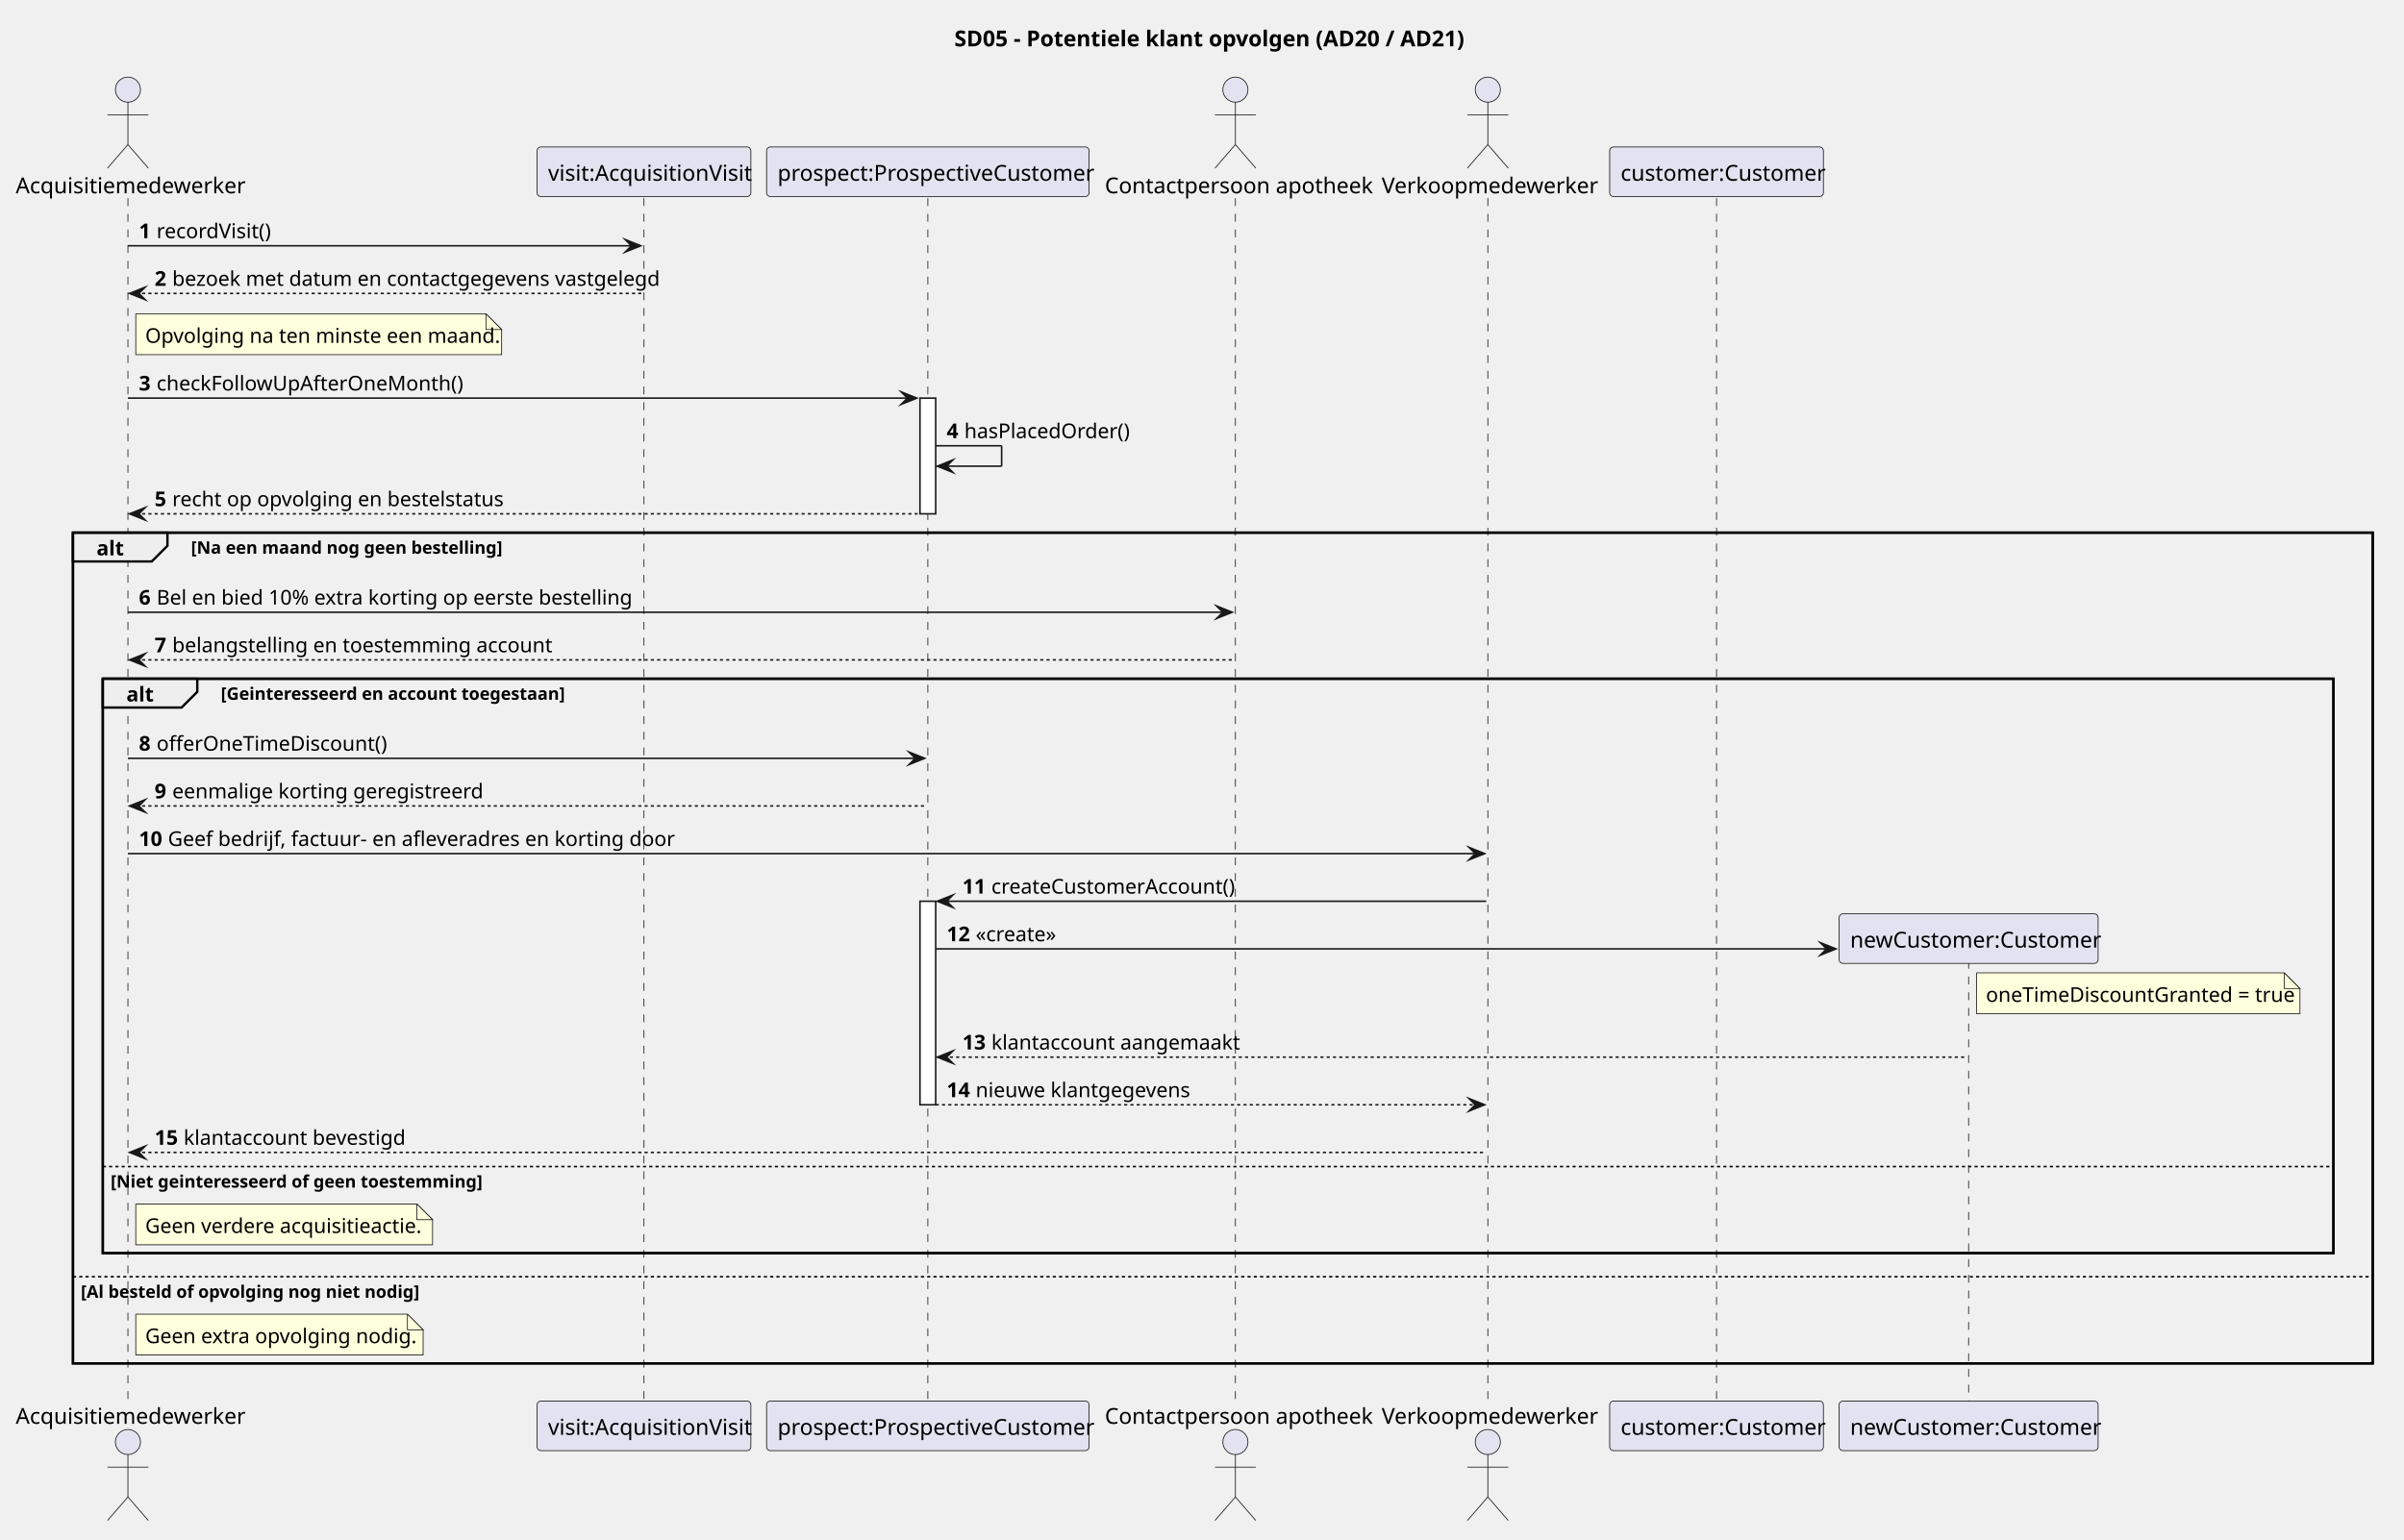
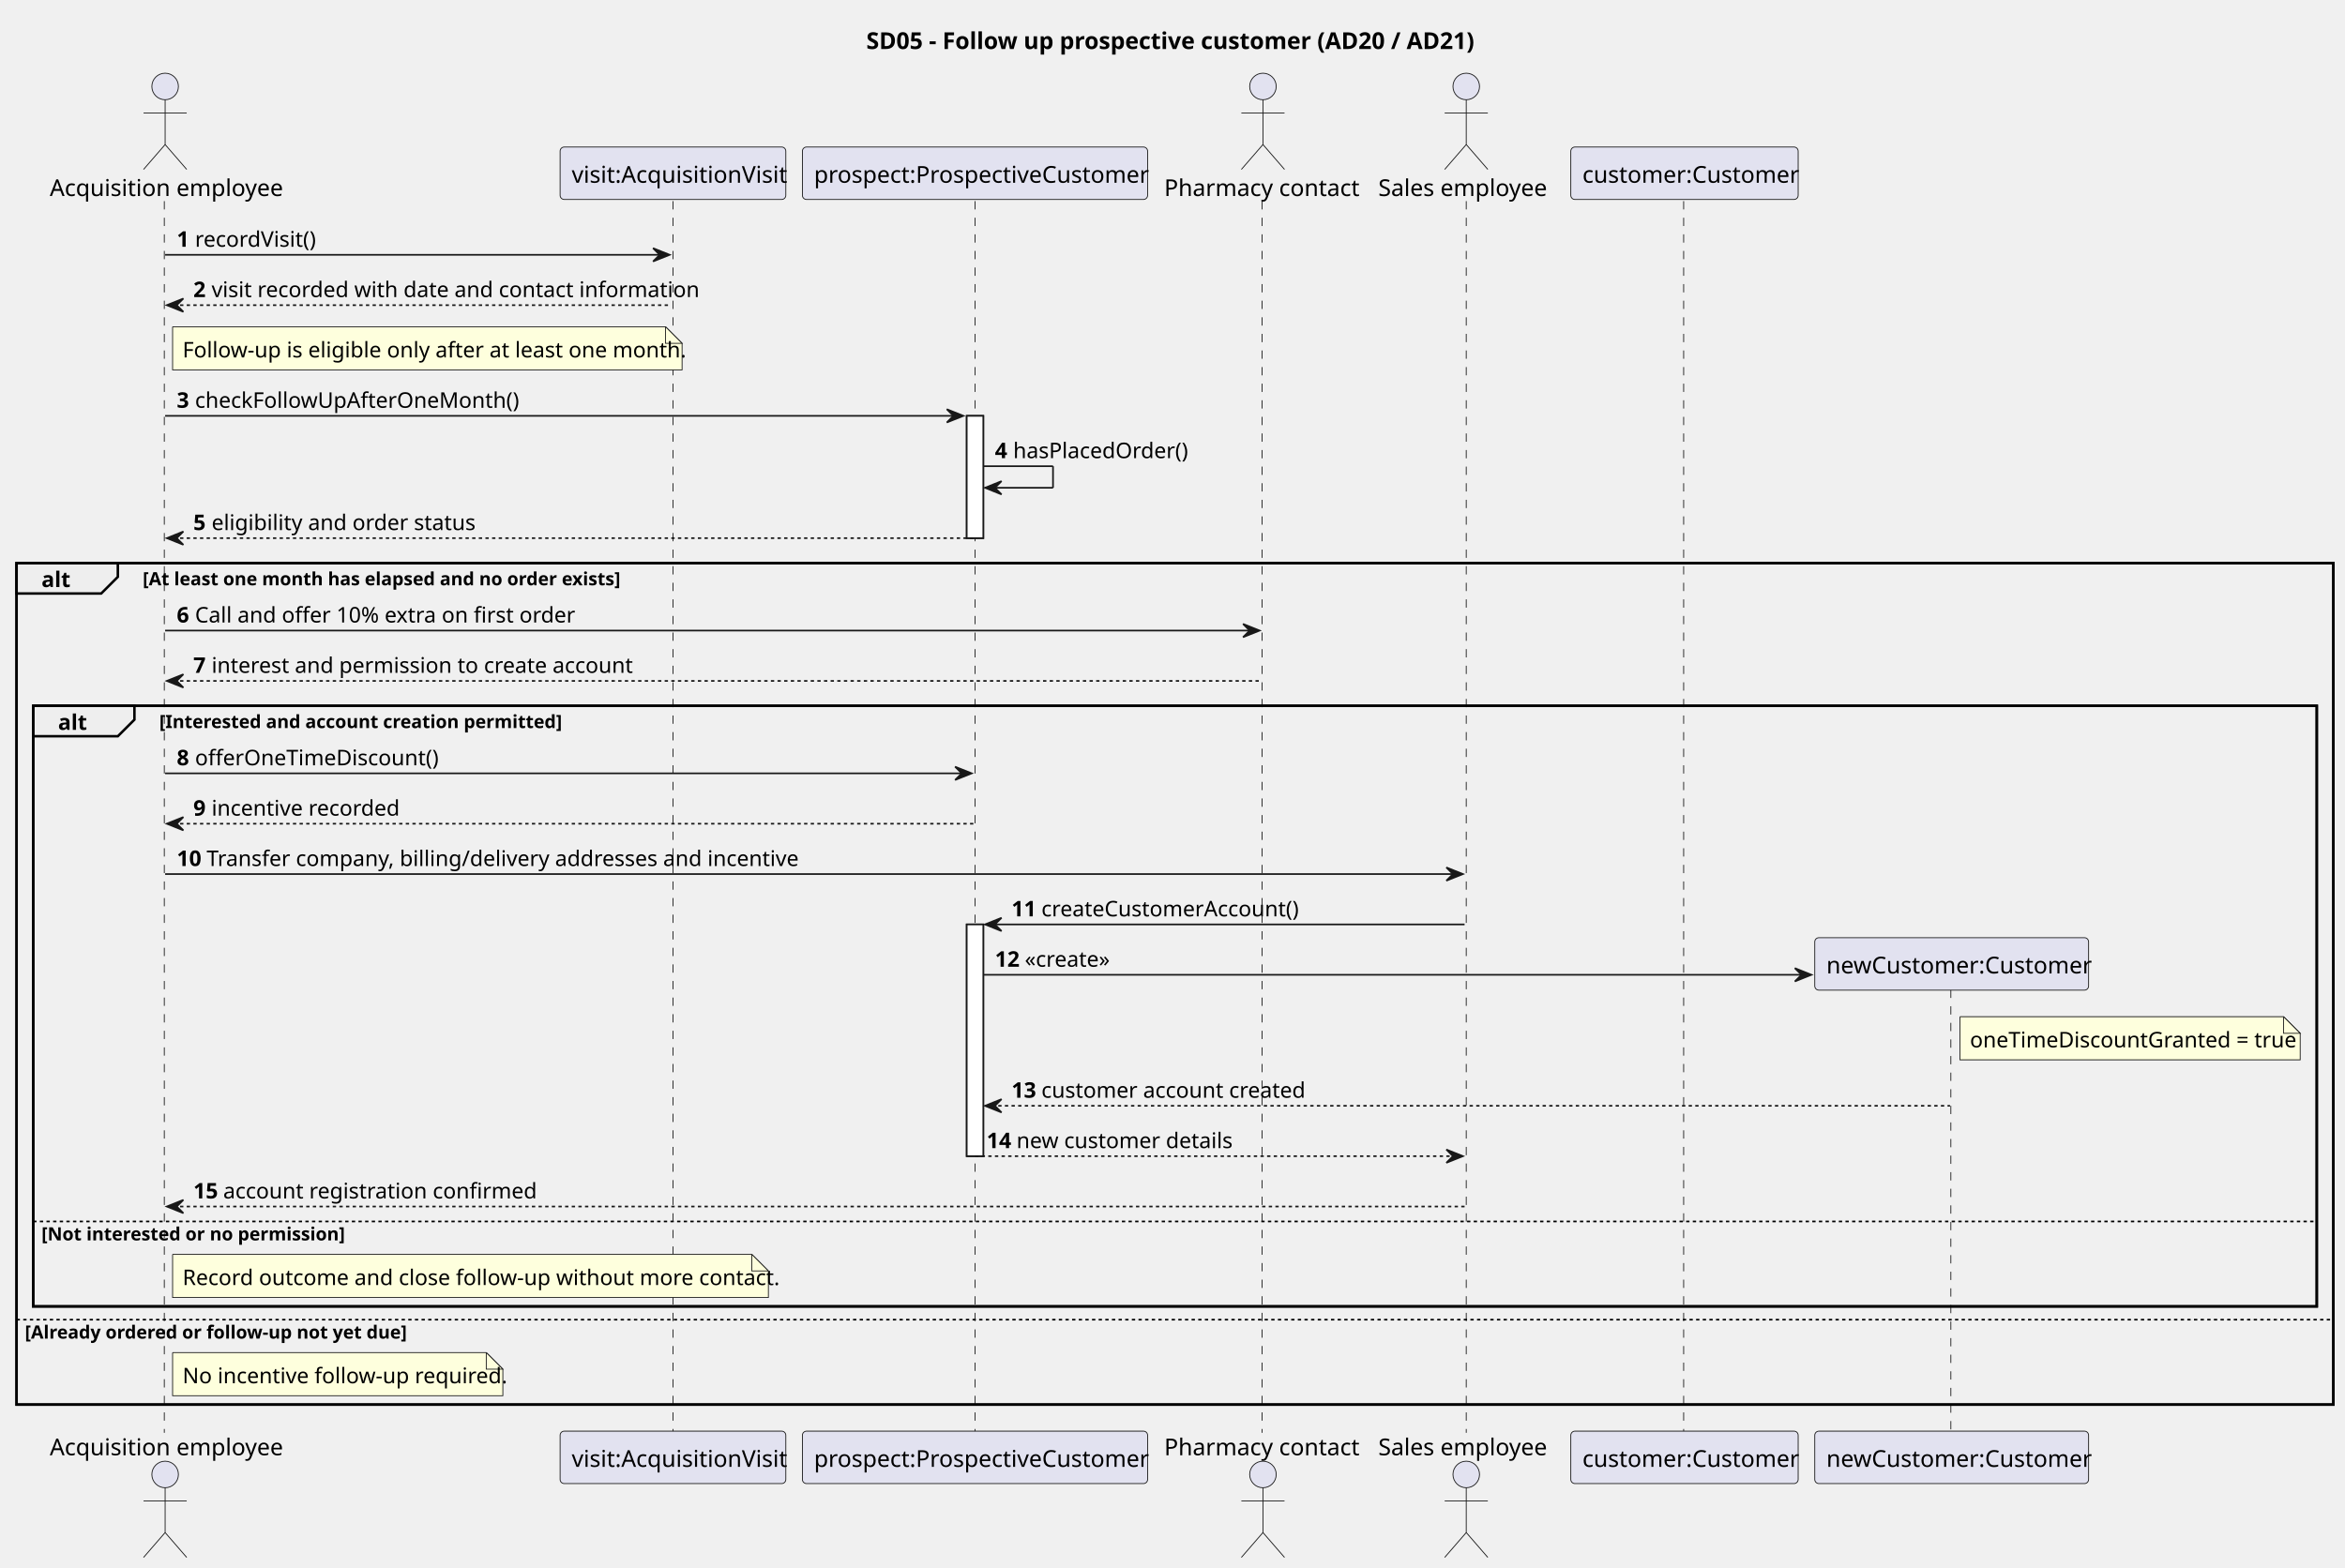
- <svg xmlns="http://www.w3.org/2000/svg" version="1.1" data-diagram-type="SEQUENCE" style="width:1531px;height:981px;background:#FFFFFF;" width="1531px" height="981px" viewBox="0 0 1531 981" zoomAndPan="magnify" preserveAspectRatio="none" contentStyleType="text/css">
+ <svg xmlns="http://www.w3.org/2000/svg" contentStyleType="text/css" height="945px" preserveAspectRatio="none" style="width:1413px;height:945px;background:#FFFFFF;" version="1.1" viewBox="0 0 1413 945" width="1413px" zoomAndPan="magnify">
  <defs />
-   <g font-family="sans-serif" lengthAdjust="spacing">
-     <g class="title" data-source-line="1">
-       <text x="607.781" y="29.533" fill="#000" font-size="14" textLength="313.51" font-weight="700">SD05 - Potentiele klant opvolgen (AD20 / AD21)</text>
-     </g>
-     <rect x="46.472" y="339.328" width="1464.6" height="529.203" fill="none" style="stroke:#000;stroke-width:1.5;" />
-     <rect x="65.472" y="432.383" width="1420.6" height="365.961" fill="none" style="stroke:#000;stroke-width:1.5;" />
-     <g class="participant-lifeline" data-qualified-name="Acquisition" data-entity-uid="part1" id="part1-lifeline" data-source-line="3">
-       <g>
-         <rect x="77.972" y="126.219" width="8" height="766.313" fill="#000" fill-opacity="0" />
-         <line x1="81.472" y1="126.219" x2="81.472" y2="892.531" style="stroke:#181818;stroke-width:0.5;stroke-dasharray:5,5;" />
-       </g>
-     </g>
-     <g class="participant-lifeline" data-qualified-name="Visit" data-entity-uid="part2" id="part2-lifeline" data-source-line="4">
-       <g>
-         <rect x="406.616" y="126.219" width="8" height="766.313" fill="#000" fill-opacity="0" />
-         <line x1="410.116" y1="126.219" x2="410.116" y2="892.531" style="stroke:#181818;stroke-width:0.5;stroke-dasharray:5,5;" />
-       </g>
-     </g>
-     <g class="participant-lifeline" data-qualified-name="Prospect" data-entity-uid="part3" id="part3-lifeline" data-source-line="5">
-       <g>
-         <rect x="587.398" y="126.219" width="8" height="766.313" fill="#000" fill-opacity="0" />
-         <line x1="590.898" y1="126.219" x2="590.898" y2="892.531" style="stroke:#181818;stroke-width:0.5;stroke-dasharray:5,5;" />
-       </g>
-     </g>
-     <g>
-       <rect x="585.898" y="253.625" width="10" height="73.703" fill="#FFF" style="stroke:#181818;stroke-width:1;" />
-     </g>
-     <g>
-       <rect x="585.898" y="574.141" width="10" height="129.664" fill="#FFF" style="stroke:#181818;stroke-width:1;" />
-     </g>
-     <g class="participant-lifeline" data-qualified-name="Pharmacy" data-entity-uid="part4" id="part4-lifeline" data-source-line="6">
-       <g>
-         <rect x="783.273" y="126.219" width="8" height="766.313" fill="#000" fill-opacity="0" />
-         <line x1="786.773" y1="126.219" x2="786.773" y2="892.531" style="stroke:#181818;stroke-width:0.5;stroke-dasharray:5,5;" />
-       </g>
-     </g>
-     <g class="participant-lifeline" data-qualified-name="Sales" data-entity-uid="part5" id="part5-lifeline" data-source-line="7">
-       <g>
-         <rect x="944.028" y="126.219" width="8" height="766.313" fill="#000" fill-opacity="0" />
-         <line x1="947.528" y1="126.219" x2="947.528" y2="892.531" style="stroke:#181818;stroke-width:0.5;stroke-dasharray:5,5;" />
-       </g>
-     </g>
-     <g class="participant-lifeline" data-qualified-name="Customer" data-entity-uid="part6" id="part6-lifeline" data-source-line="8">
-       <g>
-         <rect x="1089.686" y="126.219" width="8" height="766.313" fill="#000" fill-opacity="0" />
-         <line x1="1093.186" y1="126.219" x2="1093.186" y2="892.531" style="stroke:#181818;stroke-width:0.5;stroke-dasharray:5,5;" />
-       </g>
-     </g>
-     <g class="participant-lifeline" data-qualified-name="NewCustomer" data-entity-uid="part7" id="part7-lifeline" data-source-line="26">
-       <g>
-         <rect x="1250.227" y="582.141" width="8" height="310.391" fill="#000" fill-opacity="0" />
-         <line x1="1253.727" y1="582.141" x2="1253.727" y2="892.531" style="stroke:#181818;stroke-width:0.5;stroke-dasharray:5,5;" />
-       </g>
-     </g>
-     <g class="participant participant-head" data-qualified-name="Acquisition" data-entity-uid="part1" id="part1-head" data-source-line="3">
-       <text x="10" y="123.143" fill="#000" font-size="14" textLength="136.944">Acquisitiemedewerker</text>
-       <ellipse cx="81.472" cy="57.109" rx="8" ry="8" fill="#E2E2F0" style="stroke:#181818;stroke-width:0.5;" />
-       <path d="M81.472,65.109 L81.472,92.109 M68.472,73.109 L94.472,73.109 M81.472,92.109 L68.472,107.109 M81.472,92.109 L94.472,107.109" style="stroke:#181818;stroke-width:0.5;" fill="none" />
-     </g>
-     <g class="participant participant-head" data-qualified-name="Visit" data-entity-uid="part2" id="part2-head" data-source-line="4">
-       <rect x="342.041" y="93.609" width="136.151" height="31.609" fill="#E2E2F0" style="stroke:#181818;stroke-width:0.5;" rx="2.5" ry="2.5" />
-       <text x="349.041" y="115.143" fill="#000" font-size="14" textLength="122.151">visit:AcquisitionVisit</text>
-     </g>
-     <g class="participant participant-head" data-qualified-name="Prospect" data-entity-uid="part3" id="part3-head" data-source-line="5">
-       <rect x="488.192" y="93.609" width="205.413" height="31.609" fill="#E2E2F0" style="stroke:#181818;stroke-width:0.5;" rx="2.5" ry="2.5" />
-       <text x="495.192" y="115.143" fill="#000" font-size="14" textLength="191.413">prospect:ProspectiveCustomer</text>
-     </g>
-     <g class="participant participant-head" data-qualified-name="Pharmacy" data-entity-uid="part4" id="part4-head" data-source-line="6">
-       <text x="703.605" y="123.143" fill="#000" font-size="14" textLength="160.337">Contactpersoon apotheek</text>
-       <ellipse cx="786.773" cy="57.109" rx="8" ry="8" fill="#E2E2F0" style="stroke:#181818;stroke-width:0.5;" />
-       <path d="M786.773,65.109 L786.773,92.109 M773.773,73.109 L799.773,73.109 M786.773,92.109 L773.773,107.109 M786.773,92.109 L799.773,107.109" style="stroke:#181818;stroke-width:0.5;" fill="none" />
-     </g>
-     <g class="participant participant-head" data-qualified-name="Sales" data-entity-uid="part5" id="part5-head" data-source-line="7">
-       <text x="879.942" y="123.143" fill="#000" font-size="14" textLength="129.172">Verkoopmedewerker</text>
-       <ellipse cx="947.528" cy="57.109" rx="8" ry="8" fill="#E2E2F0" style="stroke:#181818;stroke-width:0.5;" />
-       <path d="M947.528,65.109 L947.528,92.109 M934.528,73.109 L960.528,73.109 M947.528,92.109 L934.528,107.109 M947.528,92.109 L960.528,107.109" style="stroke:#181818;stroke-width:0.5;" fill="none" />
-     </g>
-     <g class="participant participant-head" data-qualified-name="Customer" data-entity-uid="part6" id="part6-head" data-source-line="8">
-       <rect x="1025.114" y="93.609" width="136.145" height="31.609" fill="#E2E2F0" style="stroke:#181818;stroke-width:0.5;" rx="2.5" ry="2.5" />
-       <text x="1032.114" y="115.143" fill="#000" font-size="14" textLength="122.145">customer:Customer</text>
-     </g>
-     <g class="participant participant-tail" data-qualified-name="Acquisition" data-entity-uid="part1" id="part1-tail" data-source-line="3">
-       <text x="10" y="907.064" fill="#000" font-size="14" textLength="136.944">Acquisitiemedewerker</text>
-       <ellipse cx="81.472" cy="918.641" rx="8" ry="8" fill="#E2E2F0" style="stroke:#181818;stroke-width:0.5;" />
-       <path d="M81.472,926.641 L81.472,953.641 M68.472,934.641 L94.472,934.641 M81.472,953.641 L68.472,968.641 M81.472,953.641 L94.472,968.641" style="stroke:#181818;stroke-width:0.5;" fill="none" />
-     </g>
-     <g class="participant participant-tail" data-qualified-name="Visit" data-entity-uid="part2" id="part2-tail" data-source-line="4">
-       <rect x="342.041" y="892.531" width="136.151" height="31.609" fill="#E2E2F0" style="stroke:#181818;stroke-width:0.5;" rx="2.5" ry="2.5" />
-       <text x="349.041" y="914.064" fill="#000" font-size="14" textLength="122.151">visit:AcquisitionVisit</text>
-     </g>
-     <g class="participant participant-tail" data-qualified-name="Prospect" data-entity-uid="part3" id="part3-tail" data-source-line="5">
-       <rect x="488.192" y="892.531" width="205.413" height="31.609" fill="#E2E2F0" style="stroke:#181818;stroke-width:0.5;" rx="2.5" ry="2.5" />
-       <text x="495.192" y="914.064" fill="#000" font-size="14" textLength="191.413">prospect:ProspectiveCustomer</text>
-     </g>
-     <g class="participant participant-tail" data-qualified-name="Pharmacy" data-entity-uid="part4" id="part4-tail" data-source-line="6">
-       <text x="703.605" y="907.064" fill="#000" font-size="14" textLength="160.337">Contactpersoon apotheek</text>
-       <ellipse cx="786.773" cy="918.641" rx="8" ry="8" fill="#E2E2F0" style="stroke:#181818;stroke-width:0.5;" />
-       <path d="M786.773,926.641 L786.773,953.641 M773.773,934.641 L799.773,934.641 M786.773,953.641 L773.773,968.641 M786.773,953.641 L799.773,968.641" style="stroke:#181818;stroke-width:0.5;" fill="none" />
-     </g>
-     <g class="participant participant-tail" data-qualified-name="Sales" data-entity-uid="part5" id="part5-tail" data-source-line="7">
-       <text x="879.942" y="907.064" fill="#000" font-size="14" textLength="129.172">Verkoopmedewerker</text>
-       <ellipse cx="947.528" cy="918.641" rx="8" ry="8" fill="#E2E2F0" style="stroke:#181818;stroke-width:0.5;" />
-       <path d="M947.528,926.641 L947.528,953.641 M934.528,934.641 L960.528,934.641 M947.528,953.641 L934.528,968.641 M947.528,953.641 L960.528,968.641" style="stroke:#181818;stroke-width:0.5;" fill="none" />
-     </g>
-     <g class="participant participant-tail" data-qualified-name="Customer" data-entity-uid="part6" id="part6-tail" data-source-line="8">
-       <rect x="1025.114" y="892.531" width="136.145" height="31.609" fill="#E2E2F0" style="stroke:#181818;stroke-width:0.5;" rx="2.5" ry="2.5" />
-       <text x="1032.114" y="914.064" fill="#000" font-size="14" textLength="122.145">customer:Customer</text>
-     </g>
-     <g class="participant participant-tail" data-qualified-name="NewCustomer" data-entity-uid="part7" id="part7-tail" data-source-line="26">
-       <rect x="1171.258" y="892.531" width="164.938" height="31.609" fill="#E2E2F0" style="stroke:#181818;stroke-width:0.5;" rx="2.5" ry="2.5" />
-       <text x="1178.258" y="914.064" fill="#000" font-size="14" textLength="150.938">newCustomer:Customer</text>
-     </g>
-     <g class="message" data-entity-1="part1" data-entity-2="part2" id="msg1" data-source-line="9">
-       <polygon points="398.116,152.57,408.116,156.57,398.116,160.57,402.116,156.57" fill="#181818" style="stroke:#181818;stroke-width:1;stroke-linejoin:miter;stroke-miterlimit:10;" />
-       <line x1="81.472" y1="156.57" x2="404.116" y2="156.57" style="stroke:#181818;stroke-width:1;" />
-       <text x="88.472" y="151.714" fill="#000" font-size="13" font-weight="700">1</text>
-       <text x="99.702" y="151.714" fill="#000" font-size="13" textLength="70.065">recordVisit()</text>
-     </g>
-     <g class="message" data-entity-1="part2" data-entity-2="part1" id="msg2" data-source-line="10">
-       <polygon points="92.472,182.922,82.472,186.922,92.472,190.922,88.472,186.922" fill="#181818" style="stroke:#181818;stroke-width:1;stroke-linejoin:miter;stroke-miterlimit:10;" />
-       <line x1="86.472" y1="186.922" x2="409.116" y2="186.922" style="stroke:#181818;stroke-width:1;stroke-dasharray:2,2;" />
-       <text x="98.472" y="182.065" fill="#000" font-size="13" font-weight="700">2</text>
-       <text x="109.702" y="182.065" fill="#000" font-size="13" textLength="293.414">bezoek met datum en contactgegevens vastgelegd</text>
-     </g>
-     <path d="M86.472,199.922 L86.472,225.922 L319.472,225.922 L319.472,209.922 L309.472,199.922 L86.472,199.922" style="stroke:#181818;stroke-width:0.5;" fill="#FEFFDD" />
-     <path d="M309.472,199.922 L309.472,209.922 L319.472,209.922 L309.472,199.922" style="stroke:#181818;stroke-width:0.5;" fill="#FEFFDD" />
-     <text x="92.472" y="218.417" fill="#000" font-size="13" textLength="212.469">Opvolging na ten minste een maand.</text>
-     <g class="message" data-entity-1="part1" data-entity-2="part3" id="msg3" data-source-line="12">
-       <polygon points="573.898,249.625,583.898,253.625,573.898,257.625,577.898,253.625" fill="#181818" style="stroke:#181818;stroke-width:1;stroke-linejoin:miter;stroke-miterlimit:10;" />
-       <line x1="81.472" y1="253.625" x2="579.898" y2="253.625" style="stroke:#181818;stroke-width:1;" />
-       <text x="88.472" y="248.769" fill="#000" font-size="13" font-weight="700">3</text>
-       <text x="99.702" y="248.769" fill="#000" font-size="13" textLength="184.958">checkFollowUpAfterOneMonth()</text>
-     </g>
-     <g class="message" data-entity-1="part3" data-entity-2="part3" id="msg4" data-source-line="14">
-       <line x1="595.898" y1="283.977" x2="637.898" y2="283.977" style="stroke:#181818;stroke-width:1;" />
-       <line x1="637.898" y1="283.977" x2="637.898" y2="296.977" style="stroke:#181818;stroke-width:1;" />
-       <line x1="596.898" y1="296.977" x2="637.898" y2="296.977" style="stroke:#181818;stroke-width:1;" />
-       <polygon points="606.898,292.977,596.898,296.977,606.898,300.977,602.898,296.977" fill="#181818" style="stroke:#181818;stroke-width:1;stroke-linejoin:miter;stroke-miterlimit:10;" />
-       <text x="602.898" y="279.12" fill="#000" font-size="13" font-weight="700">4</text>
-       <text x="614.128" y="279.12" fill="#000" font-size="13" textLength="102.597">hasPlacedOrder()</text>
-     </g>
-     <g class="message" data-entity-1="part3" data-entity-2="part1" id="msg5" data-source-line="15">
-       <polygon points="92.472,323.328,82.472,327.328,92.472,331.328,88.472,327.328" fill="#181818" style="stroke:#181818;stroke-width:1;stroke-linejoin:miter;stroke-miterlimit:10;" />
-       <line x1="86.472" y1="327.328" x2="584.898" y2="327.328" style="stroke:#181818;stroke-width:1;stroke-dasharray:2,2;" />
-       <text x="98.472" y="322.472" fill="#000" font-size="13" font-weight="700">5</text>
-       <text x="109.702" y="322.472" fill="#000" font-size="13" textLength="197.298">recht op opvolging en bestelstatus</text>
-     </g>
-     <path d="M46.472,339.328 L106.643,339.328 L106.643,347.68 L96.643,357.68 L46.472,357.68 L46.472,339.328" style="stroke:#000;stroke-width:1.5;" fill="#EEE" />
-     <rect x="46.472" y="339.328" width="1464.6" height="529.203" fill="none" style="stroke:#000;stroke-width:1.5;" />
-     <text x="61.472" y="353.823" fill="#000" font-size="13" textLength="15.171" font-weight="700">alt</text>
-     <text x="121.643" y="352.747" fill="#000" font-size="11" textLength="188.251" font-weight="700">[Na een maand nog geen bestelling]</text>
-     <g class="message" data-entity-1="part1" data-entity-2="part4" id="msg6" data-source-line="18">
-       <polygon points="774.773,386.031,784.773,390.031,774.773,394.031,778.773,390.031" fill="#181818" style="stroke:#181818;stroke-width:1;stroke-linejoin:miter;stroke-miterlimit:10;" />
-       <line x1="81.472" y1="390.031" x2="780.773" y2="390.031" style="stroke:#181818;stroke-width:1;" />
-       <text x="88.472" y="385.175" fill="#000" font-size="13" font-weight="700">6</text>
-       <text x="99.702" y="385.175" fill="#000" font-size="13" textLength="286.178">Bel en bied 10% extra korting op eerste bestelling</text>
-     </g>
-     <g class="message" data-entity-1="part4" data-entity-2="part1" id="msg7" data-source-line="19">
-       <polygon points="92.472,416.383,82.472,420.383,92.472,424.383,88.472,420.383" fill="#181818" style="stroke:#181818;stroke-width:1;stroke-linejoin:miter;stroke-miterlimit:10;" />
-       <line x1="86.472" y1="420.383" x2="785.773" y2="420.383" style="stroke:#181818;stroke-width:1;stroke-dasharray:2,2;" />
-       <text x="98.472" y="415.526" fill="#000" font-size="13" font-weight="700">7</text>
-       <text x="109.702" y="415.526" fill="#000" font-size="13" textLength="224.751">belangstelling en toestemming account</text>
-     </g>
-     <path d="M65.472,432.383 L125.643,432.383 L125.643,440.734 L115.643,450.734 L65.472,450.734 L65.472,432.383" style="stroke:#000;stroke-width:1.5;" fill="#EEE" />
-     <rect x="65.472" y="432.383" width="1420.6" height="365.961" fill="none" style="stroke:#000;stroke-width:1.5;" />
-     <text x="80.472" y="446.878" fill="#000" font-size="13" textLength="15.171" font-weight="700">alt</text>
-     <text x="140.643" y="445.802" fill="#000" font-size="11" textLength="209.677" font-weight="700">[Geinteresseerd en account toegestaan]</text>
-     <g class="message" data-entity-1="part1" data-entity-2="part3" id="msg8" data-source-line="21">
-       <polygon points="578.898,479.086,588.898,483.086,578.898,487.086,582.898,483.086" fill="#181818" style="stroke:#181818;stroke-width:1;stroke-linejoin:miter;stroke-miterlimit:10;" />
-       <line x1="81.472" y1="483.086" x2="584.898" y2="483.086" style="stroke:#181818;stroke-width:1;" />
-       <text x="88.472" y="478.229" fill="#000" font-size="13" font-weight="700">8</text>
-       <text x="99.702" y="478.229" fill="#000" font-size="13" textLength="138.709">offerOneTimeDiscount()</text>
-     </g>
-     <g class="message" data-entity-1="part3" data-entity-2="part1" id="msg9" data-source-line="22">
-       <polygon points="92.472,509.438,82.472,513.438,92.472,517.438,88.472,513.438" fill="#181818" style="stroke:#181818;stroke-width:1;stroke-linejoin:miter;stroke-miterlimit:10;" />
-       <line x1="86.472" y1="513.438" x2="589.898" y2="513.438" style="stroke:#181818;stroke-width:1;stroke-dasharray:2,2;" />
-       <text x="98.472" y="508.581" fill="#000" font-size="13" font-weight="700">9</text>
-       <text x="109.702" y="508.581" fill="#000" font-size="13" textLength="182.825">eenmalige korting geregistreerd</text>
-     </g>
-     <g class="message" data-entity-1="part1" data-entity-2="part5" id="msg10" data-source-line="23">
-       <polygon points="935.528,539.789,945.528,543.789,935.528,547.789,939.528,543.789" fill="#181818" style="stroke:#181818;stroke-width:1;stroke-linejoin:miter;stroke-miterlimit:10;" />
-       <line x1="81.472" y1="543.789" x2="941.528" y2="543.789" style="stroke:#181818;stroke-width:1;" />
-       <text x="88.472" y="538.933" fill="#000" font-size="13" textLength="14.46" font-weight="700">10</text>
-       <text x="106.932" y="538.933" fill="#000" font-size="13" textLength="302.053">Geef bedrijf, factuur- en afleveradres en korting door</text>
-     </g>
-     <g class="message" data-entity-1="part5" data-entity-2="part3" id="msg11" data-source-line="24">
-       <polygon points="606.898,570.141,596.898,574.141,606.898,578.141,602.898,574.141" fill="#181818" style="stroke:#181818;stroke-width:1;stroke-linejoin:miter;stroke-miterlimit:10;" />
-       <line x1="600.898" y1="574.141" x2="946.528" y2="574.141" style="stroke:#181818;stroke-width:1;" />
-       <text x="612.898" y="569.284" fill="#000" font-size="13" textLength="14.46" font-weight="700">11</text>
-       <text x="631.358" y="569.284" fill="#000" font-size="13" textLength="148.11">createCustomerAccount()</text>
-     </g>
-     <g class="participant participant-head" data-qualified-name="NewCustomer" data-entity-uid="part7" id="part7-head" data-source-line="26">
-       <rect x="1171.258" y="582.141" width="164.938" height="31.609" fill="#E2E2F0" style="stroke:#181818;stroke-width:0.5;" rx="2.5" ry="2.5" />
-       <text x="1178.258" y="603.674" fill="#000" font-size="14" textLength="150.938">newCustomer:Customer</text>
-     </g>
-     <g class="message" data-entity-1="part3" data-entity-2="part7" id="msg12" data-source-line="27">
-       <polygon points="1159.258,600.492,1169.258,604.492,1159.258,608.492,1163.258,604.492" fill="#181818" style="stroke:#181818;stroke-width:1;stroke-linejoin:miter;stroke-miterlimit:10;" />
-       <line x1="595.898" y1="604.492" x2="1165.258" y2="604.492" style="stroke:#181818;stroke-width:1;" />
-       <text x="602.898" y="599.636" fill="#000" font-size="13" textLength="14.46" font-weight="700">12</text>
-       <text x="621.358" y="599.636" fill="#000" font-size="13" textLength="50.591">«create»</text>
-     </g>
-     <path d="M1258.727,619.75 L1258.727,645.75 L1464.727,645.75 L1464.727,629.75 L1454.727,619.75 L1258.727,619.75" style="stroke:#181818;stroke-width:0.5;" fill="#FEFFDD" />
-     <path d="M1454.727,619.75 L1454.727,629.75 L1464.727,629.75 L1454.727,619.75" style="stroke:#181818;stroke-width:0.5;" fill="#FEFFDD" />
-     <text x="1264.727" y="638.245" fill="#000" font-size="13" textLength="185.345">oneTimeDiscountGranted = true</text>
-     <g class="message" data-entity-1="part7" data-entity-2="part3" id="msg13" data-source-line="29">
-       <polygon points="606.898,669.453,596.898,673.453,606.898,677.453,602.898,673.453" fill="#181818" style="stroke:#181818;stroke-width:1;stroke-linejoin:miter;stroke-miterlimit:10;" />
-       <line x1="600.898" y1="673.453" x2="1252.727" y2="673.453" style="stroke:#181818;stroke-width:1;stroke-dasharray:2,2;" />
-       <text x="612.898" y="668.597" fill="#000" font-size="13" textLength="14.46" font-weight="700">13</text>
-       <text x="631.358" y="668.597" fill="#000" font-size="13" textLength="148.154">klantaccount aangemaakt</text>
-     </g>
-     <g class="message" data-entity-1="part3" data-entity-2="part5" id="msg14" data-source-line="30">
-       <polygon points="935.528,699.805,945.528,703.805,935.528,707.805,939.528,703.805" fill="#181818" style="stroke:#181818;stroke-width:1;stroke-linejoin:miter;stroke-miterlimit:10;" />
-       <line x1="595.898" y1="703.805" x2="941.528" y2="703.805" style="stroke:#181818;stroke-width:1;stroke-dasharray:2,2;" />
-       <text x="602.898" y="698.948" fill="#000" font-size="13" textLength="14.46" font-weight="700">14</text>
-       <text x="621.358" y="698.948" fill="#000" font-size="13" textLength="128.648">nieuwe klantgegevens</text>
-     </g>
-     <g class="message" data-entity-1="part5" data-entity-2="part1" id="msg15" data-source-line="32">
-       <polygon points="92.472,730.156,82.472,734.156,92.472,738.156,88.472,734.156" fill="#181818" style="stroke:#181818;stroke-width:1;stroke-linejoin:miter;stroke-miterlimit:10;" />
-       <line x1="86.472" y1="734.156" x2="946.528" y2="734.156" style="stroke:#181818;stroke-width:1;stroke-dasharray:2,2;" />
-       <text x="98.472" y="729.3" fill="#000" font-size="13" textLength="14.46" font-weight="700">15</text>
-       <text x="116.932" y="729.3" fill="#000" font-size="13" textLength="132.253">klantaccount bevestigd</text>
-     </g>
-     <line x1="65.472" y1="743.156" x2="1486.072" y2="743.156" style="stroke:#000;stroke-width:1;stroke-dasharray:2,2;" />
-     <text x="70.472" y="756.575" fill="#000" font-size="11" textLength="223.104" font-weight="700">[Niet geinteresseerd of geen toestemming]</text>
-     <path d="M86.472,766.992 L86.472,792.992 L275.472,792.992 L275.472,776.992 L265.472,766.992 L86.472,766.992" style="stroke:#181818;stroke-width:0.5;" fill="#FEFFDD" />
-     <path d="M265.472,766.992 L265.472,776.992 L275.472,776.992 L265.472,766.992" style="stroke:#181818;stroke-width:0.5;" fill="#FEFFDD" />
-     <text x="92.472" y="785.487" fill="#000" font-size="13" textLength="168.372">Geen verdere acquisitieactie.</text>
-     <line x1="46.472" y1="813.344" x2="1511.072" y2="813.344" style="stroke:#000;stroke-width:1;stroke-dasharray:2,2;" />
-     <text x="51.472" y="826.763" fill="#000" font-size="11" textLength="207.749" font-weight="700">[Al besteld of opvolging nog niet nodig]</text>
-     <path d="M86.472,837.18 L86.472,863.18 L269.472,863.18 L269.472,847.18 L259.472,837.18 L86.472,837.18" style="stroke:#181818;stroke-width:0.5;" fill="#FEFFDD" />
-     <path d="M259.472,837.18 L259.472,847.18 L269.472,847.18 L259.472,837.18" style="stroke:#181818;stroke-width:0.5;" fill="#FEFFDD" />
-     <text x="92.472" y="855.675" fill="#000" font-size="13" textLength="162.614">Geen extra opvolging nodig.</text>
+   <g>
+     <text fill="#000000" font-family="sans-serif" font-size="14" font-weight="bold" lengthAdjust="spacing" textLength="371" x="522" y="29.533">SD05 - Follow up prospective customer (AD20 / AD21)</text>
+     <rect fill="#FFFFFF" height="73.703" style="stroke:#181818;stroke-width:1.0;" width="10" x="582.5" y="250.625" />
+     <rect fill="#FFFFFF" height="139.664" style="stroke:#181818;stroke-width:1.0;" width="10" x="582.5" y="557.141" />
+     <rect fill="none" height="507.203" style="stroke:#000000;stroke-width:1.5;" width="1396" x="10" y="339.328" />
+     <rect fill="none" height="361.961" style="stroke:#000000;stroke-width:1.5;" width="1376" x="20" y="425.383" />
+     <line style="stroke:#181818;stroke-width:0.5;stroke-dasharray:5.0,5.0;" x1="99" x2="99" y1="121.219" y2="863.531" />
+     <line style="stroke:#181818;stroke-width:0.5;stroke-dasharray:5.0,5.0;" x1="405.5" x2="405.5" y1="121.219" y2="863.531" />
+     <line style="stroke:#181818;stroke-width:0.5;stroke-dasharray:5.0,5.0;" x1="587.5" x2="587.5" y1="121.219" y2="863.531" />
+     <line style="stroke:#181818;stroke-width:0.5;stroke-dasharray:5.0,5.0;" x1="760.5" x2="760.5" y1="121.219" y2="863.531" />
+     <line style="stroke:#181818;stroke-width:0.5;stroke-dasharray:5.0,5.0;" x1="883.5" x2="883.5" y1="121.219" y2="863.531" />
+     <line style="stroke:#181818;stroke-width:0.5;stroke-dasharray:5.0,5.0;" x1="1014.5" x2="1014.5" y1="121.219" y2="863.531" />
+     <line style="stroke:#181818;stroke-width:0.5;stroke-dasharray:5.0,5.0;" x1="1175.5" x2="1175.5" y1="596.445" y2="863.531" />
+     <text fill="#000000" font-family="sans-serif" font-size="14" lengthAdjust="spacing" textLength="133" x="30" y="118.143">Acquisition employee</text>
+     <ellipse cx="99.5" cy="52.109" fill="#E2E2F0" rx="8" ry="8" style="stroke:#181818;stroke-width:0.5;" />
+     <path d="M99.5,60.109 L99.5,87.109 M86.5,68.109 L112.5,68.109 M99.5,87.109 L86.5,102.109 M99.5,87.109 L112.5,102.109 " fill="none" style="stroke:#181818;stroke-width:0.5;" />
+     <text fill="#000000" font-family="sans-serif" font-size="14" lengthAdjust="spacing" textLength="133" x="30" y="877.064">Acquisition employee</text>
+     <ellipse cx="99.5" cy="888.641" fill="#E2E2F0" rx="8" ry="8" style="stroke:#181818;stroke-width:0.5;" />
+     <path d="M99.5,896.641 L99.5,923.641 M86.5,904.641 L112.5,904.641 M99.5,923.641 L86.5,938.641 M99.5,923.641 L112.5,938.641 " fill="none" style="stroke:#181818;stroke-width:0.5;" />
+     <rect fill="#E2E2F0" height="31.609" rx="2.5" ry="2.5" style="stroke:#181818;stroke-width:0.5;" width="136" x="337.5" y="88.609" />
+     <text fill="#000000" font-family="sans-serif" font-size="14" lengthAdjust="spacing" textLength="122" x="344.5" y="110.143">visit:AcquisitionVisit</text>
+     <rect fill="#E2E2F0" height="31.609" rx="2.5" ry="2.5" style="stroke:#181818;stroke-width:0.5;" width="136" x="337.5" y="862.531" />
+     <text fill="#000000" font-family="sans-serif" font-size="14" lengthAdjust="spacing" textLength="122" x="344.5" y="884.064">visit:AcquisitionVisit</text>
+     <rect fill="#E2E2F0" height="31.609" rx="2.5" ry="2.5" style="stroke:#181818;stroke-width:0.5;" width="208" x="483.5" y="88.609" />
+     <text fill="#000000" font-family="sans-serif" font-size="14" lengthAdjust="spacing" textLength="194" x="490.5" y="110.143">prospect:ProspectiveCustomer</text>
+     <rect fill="#E2E2F0" height="31.609" rx="2.5" ry="2.5" style="stroke:#181818;stroke-width:0.5;" width="208" x="483.5" y="862.531" />
+     <text fill="#000000" font-family="sans-serif" font-size="14" lengthAdjust="spacing" textLength="194" x="490.5" y="884.064">prospect:ProspectiveCustomer</text>
+     <text fill="#000000" font-family="sans-serif" font-size="14" lengthAdjust="spacing" textLength="113" x="701.5" y="118.143">Pharmacy contact</text>
+     <ellipse cx="761" cy="52.109" fill="#E2E2F0" rx="8" ry="8" style="stroke:#181818;stroke-width:0.5;" />
+     <path d="M761,60.109 L761,87.109 M748,68.109 L774,68.109 M761,87.109 L748,102.109 M761,87.109 L774,102.109 " fill="none" style="stroke:#181818;stroke-width:0.5;" />
+     <text fill="#000000" font-family="sans-serif" font-size="14" lengthAdjust="spacing" textLength="113" x="701.5" y="877.064">Pharmacy contact</text>
+     <ellipse cx="761" cy="888.641" fill="#E2E2F0" rx="8" ry="8" style="stroke:#181818;stroke-width:0.5;" />
+     <path d="M761,896.641 L761,923.641 M748,904.641 L774,904.641 M761,923.641 L748,938.641 M761,923.641 L774,938.641 " fill="none" style="stroke:#181818;stroke-width:0.5;" />
+     <text fill="#000000" font-family="sans-serif" font-size="14" lengthAdjust="spacing" textLength="100" x="830.5" y="118.143">Sales employee</text>
+     <ellipse cx="883.5" cy="52.109" fill="#E2E2F0" rx="8" ry="8" style="stroke:#181818;stroke-width:0.5;" />
+     <path d="M883.5,60.109 L883.5,87.109 M870.5,68.109 L896.5,68.109 M883.5,87.109 L870.5,102.109 M883.5,87.109 L896.5,102.109 " fill="none" style="stroke:#181818;stroke-width:0.5;" />
+     <text fill="#000000" font-family="sans-serif" font-size="14" lengthAdjust="spacing" textLength="100" x="830.5" y="877.064">Sales employee</text>
+     <ellipse cx="883.5" cy="888.641" fill="#E2E2F0" rx="8" ry="8" style="stroke:#181818;stroke-width:0.5;" />
+     <path d="M883.5,896.641 L883.5,923.641 M870.5,904.641 L896.5,904.641 M883.5,923.641 L870.5,938.641 M883.5,923.641 L896.5,938.641 " fill="none" style="stroke:#181818;stroke-width:0.5;" />
+     <rect fill="#E2E2F0" height="31.609" rx="2.5" ry="2.5" style="stroke:#181818;stroke-width:0.5;" width="137" x="946.5" y="88.609" />
+     <text fill="#000000" font-family="sans-serif" font-size="14" lengthAdjust="spacing" textLength="123" x="953.5" y="110.143">customer:Customer</text>
+     <rect fill="#E2E2F0" height="31.609" rx="2.5" ry="2.5" style="stroke:#181818;stroke-width:0.5;" width="137" x="946.5" y="862.531" />
+     <text fill="#000000" font-family="sans-serif" font-size="14" lengthAdjust="spacing" textLength="123" x="953.5" y="884.064">customer:Customer</text>
+     <rect fill="#E2E2F0" height="31.609" rx="2.5" ry="2.5" style="stroke:#181818;stroke-width:0.5;" width="165" x="1093.5" y="862.531" />
+     <text fill="#000000" font-family="sans-serif" font-size="14" lengthAdjust="spacing" textLength="151" x="1100.5" y="884.064">newCustomer:Customer</text>
+     <rect fill="#FFFFFF" height="73.703" style="stroke:#181818;stroke-width:1.0;" width="10" x="582.5" y="250.625" />
+     <rect fill="#FFFFFF" height="139.664" style="stroke:#181818;stroke-width:1.0;" width="10" x="582.5" y="557.141" />
+     <polygon fill="#181818" points="393.5,149.57,403.5,153.57,393.5,157.57,397.5,153.57" style="stroke:#181818;stroke-width:1.0;" />
+     <line style="stroke:#181818;stroke-width:1.0;" x1="99.5" x2="399.5" y1="153.57" y2="153.57" />
+     <text fill="#000000" font-family="sans-serif" font-size="13" font-weight="bold" lengthAdjust="spacing" textLength="7" x="106.5" y="148.714">1</text>
+     <text fill="#000000" font-family="sans-serif" font-size="13" lengthAdjust="spacing" textLength="70" x="117.5" y="148.714">recordVisit()</text>
+     <polygon fill="#181818" points="110.5,179.922,100.5,183.922,110.5,187.922,106.5,183.922" style="stroke:#181818;stroke-width:1.0;" />
+     <line style="stroke:#181818;stroke-width:1.0;stroke-dasharray:2.0,2.0;" x1="104.5" x2="404.5" y1="183.922" y2="183.922" />
+     <text fill="#000000" font-family="sans-serif" font-size="13" font-weight="bold" lengthAdjust="spacing" textLength="7" x="116.5" y="179.065">2</text>
+     <text fill="#000000" font-family="sans-serif" font-size="13" lengthAdjust="spacing" textLength="271" x="127.5" y="179.065">visit recorded with date and contact information</text>
+     <path d="M104,196.922 L104,222.922 L411,222.922 L411,206.922 L401,196.922 L104,196.922 " fill="#FEFFDD" style="stroke:#181818;stroke-width:0.5;" />
+     <path d="M401,196.922 L401,206.922 L411,206.922 L401,196.922 " fill="#FEFFDD" style="stroke:#181818;stroke-width:0.5;" />
+     <text fill="#000000" font-family="sans-serif" font-size="13" lengthAdjust="spacing" textLength="286" x="110" y="215.417">Follow-up is eligible only after at least one month.</text>
+     <polygon fill="#181818" points="570.5,246.625,580.5,250.625,570.5,254.625,574.5,250.625" style="stroke:#181818;stroke-width:1.0;" />
+     <line style="stroke:#181818;stroke-width:1.0;" x1="99.5" x2="576.5" y1="250.625" y2="250.625" />
+     <text fill="#000000" font-family="sans-serif" font-size="13" font-weight="bold" lengthAdjust="spacing" textLength="7" x="106.5" y="245.769">3</text>
+     <text fill="#000000" font-family="sans-serif" font-size="13" lengthAdjust="spacing" textLength="183" x="117.5" y="245.769">checkFollowUpAfterOneMonth()</text>
+     <line style="stroke:#181818;stroke-width:1.0;" x1="592.5" x2="634.5" y1="280.977" y2="280.977" />
+     <line style="stroke:#181818;stroke-width:1.0;" x1="634.5" x2="634.5" y1="280.977" y2="293.977" />
+     <line style="stroke:#181818;stroke-width:1.0;" x1="593.5" x2="634.5" y1="293.977" y2="293.977" />
+     <polygon fill="#181818" points="603.5,289.977,593.5,293.977,603.5,297.977,599.5,293.977" style="stroke:#181818;stroke-width:1.0;" />
+     <text fill="#000000" font-family="sans-serif" font-size="13" font-weight="bold" lengthAdjust="spacing" textLength="7" x="599.5" y="276.12">4</text>
+     <text fill="#000000" font-family="sans-serif" font-size="13" lengthAdjust="spacing" textLength="101" x="610.5" y="276.12">hasPlacedOrder()</text>
+     <polygon fill="#181818" points="110.5,320.328,100.5,324.328,110.5,328.328,106.5,324.328" style="stroke:#181818;stroke-width:1.0;" />
+     <line style="stroke:#181818;stroke-width:1.0;stroke-dasharray:2.0,2.0;" x1="104.5" x2="586.5" y1="324.328" y2="324.328" />
+     <text fill="#000000" font-family="sans-serif" font-size="13" font-weight="bold" lengthAdjust="spacing" textLength="7" x="116.5" y="319.472">5</text>
+     <text fill="#000000" font-family="sans-serif" font-size="13" lengthAdjust="spacing" textLength="148" x="127.5" y="319.472">eligibility and order status</text>
+     <path d="M10,339.328 L71,339.328 L71,347.68 L61,357.68 L10,357.68 L10,339.328 " fill="#EEEEEE" style="stroke:#000000;stroke-width:1.5;" />
+     <rect fill="none" height="507.203" style="stroke:#000000;stroke-width:1.5;" width="1396" x="10" y="339.328" />
+     <text fill="#000000" font-family="sans-serif" font-size="13" font-weight="bold" lengthAdjust="spacing" textLength="16" x="25" y="353.823">alt</text>
+     <text fill="#000000" font-family="sans-serif" font-size="11" font-weight="bold" lengthAdjust="spacing" textLength="294" x="86" y="352.747">[At least one month has elapsed and no order exists]</text>
+     <polygon fill="#181818" points="749,376.031,759,380.031,749,384.031,753,380.031" style="stroke:#181818;stroke-width:1.0;" />
+     <line style="stroke:#181818;stroke-width:1.0;" x1="99.5" x2="755" y1="380.031" y2="380.031" />
+     <text fill="#000000" font-family="sans-serif" font-size="13" font-weight="bold" lengthAdjust="spacing" textLength="7" x="106.5" y="375.175">6</text>
+     <text fill="#000000" font-family="sans-serif" font-size="13" lengthAdjust="spacing" textLength="214" x="117.5" y="375.175">Call and offer 10% extra on first order</text>
+     <polygon fill="#181818" points="110.5,406.383,100.5,410.383,110.5,414.383,106.5,410.383" style="stroke:#181818;stroke-width:1.0;" />
+     <line style="stroke:#181818;stroke-width:1.0;stroke-dasharray:2.0,2.0;" x1="104.5" x2="760" y1="410.383" y2="410.383" />
+     <text fill="#000000" font-family="sans-serif" font-size="13" font-weight="bold" lengthAdjust="spacing" textLength="7" x="116.5" y="405.526">7</text>
+     <text fill="#000000" font-family="sans-serif" font-size="13" lengthAdjust="spacing" textLength="240" x="127.5" y="405.526">interest and permission to create account</text>
+     <path d="M20,425.383 L81,425.383 L81,433.734 L71,443.734 L20,443.734 L20,425.383 " fill="#EEEEEE" style="stroke:#000000;stroke-width:1.5;" />
+     <rect fill="none" height="361.961" style="stroke:#000000;stroke-width:1.5;" width="1376" x="20" y="425.383" />
+     <text fill="#000000" font-family="sans-serif" font-size="13" font-weight="bold" lengthAdjust="spacing" textLength="16" x="35" y="439.878">alt</text>
+     <text fill="#000000" font-family="sans-serif" font-size="11" font-weight="bold" lengthAdjust="spacing" textLength="241" x="96" y="438.802">[Interested and account creation permitted]</text>
+     <polygon fill="#181818" points="575.5,462.086,585.5,466.086,575.5,470.086,579.5,466.086" style="stroke:#181818;stroke-width:1.0;" />
+     <line style="stroke:#181818;stroke-width:1.0;" x1="99.5" x2="581.5" y1="466.086" y2="466.086" />
+     <text fill="#000000" font-family="sans-serif" font-size="13" font-weight="bold" lengthAdjust="spacing" textLength="7" x="106.5" y="461.229">8</text>
+     <text fill="#000000" font-family="sans-serif" font-size="13" lengthAdjust="spacing" textLength="135" x="117.5" y="461.229">offerOneTimeDiscount()</text>
+     <polygon fill="#181818" points="110.5,492.438,100.5,496.438,110.5,500.438,106.5,496.438" style="stroke:#181818;stroke-width:1.0;" />
+     <line style="stroke:#181818;stroke-width:1.0;stroke-dasharray:2.0,2.0;" x1="104.5" x2="586.5" y1="496.438" y2="496.438" />
+     <text fill="#000000" font-family="sans-serif" font-size="13" font-weight="bold" lengthAdjust="spacing" textLength="7" x="116.5" y="491.581">9</text>
+     <text fill="#000000" font-family="sans-serif" font-size="13" lengthAdjust="spacing" textLength="104" x="127.5" y="491.581">incentive recorded</text>
+     <polygon fill="#181818" points="871.5,522.789,881.5,526.789,871.5,530.789,875.5,526.789" style="stroke:#181818;stroke-width:1.0;" />
+     <line style="stroke:#181818;stroke-width:1.0;" x1="99.5" x2="877.5" y1="526.789" y2="526.789" />
+     <text fill="#000000" font-family="sans-serif" font-size="13" font-weight="bold" lengthAdjust="spacing" textLength="14" x="106.5" y="521.933">10</text>
+     <text fill="#000000" font-family="sans-serif" font-size="13" lengthAdjust="spacing" textLength="334" x="124.5" y="521.933">Transfer company, billing/delivery addresses and incentive</text>
+     <polygon fill="#181818" points="603.5,553.141,593.5,557.141,603.5,561.141,599.5,557.141" style="stroke:#181818;stroke-width:1.0;" />
+     <line style="stroke:#181818;stroke-width:1.0;" x1="597.5" x2="882.5" y1="557.141" y2="557.141" />
+     <text fill="#000000" font-family="sans-serif" font-size="13" font-weight="bold" lengthAdjust="spacing" textLength="14" x="609.5" y="552.284">11</text>
+     <text fill="#000000" font-family="sans-serif" font-size="13" lengthAdjust="spacing" textLength="148" x="627.5" y="552.284">createCustomerAccount()</text>
+     <polygon fill="#181818" points="1081.5,583.492,1091.5,587.492,1081.5,591.492,1085.5,587.492" style="stroke:#181818;stroke-width:1.0;" />
+     <line style="stroke:#181818;stroke-width:1.0;" x1="592.5" x2="1087.5" y1="587.492" y2="587.492" />
+     <text fill="#000000" font-family="sans-serif" font-size="13" font-weight="bold" lengthAdjust="spacing" textLength="14" x="599.5" y="582.636">12</text>
+     <text fill="#000000" font-family="sans-serif" font-size="13" lengthAdjust="spacing" textLength="50" x="617.5" y="582.636">«create»</text>
+     <rect fill="#E2E2F0" height="31.609" rx="2.5" ry="2.5" style="stroke:#181818;stroke-width:0.5;" width="165" x="1093.5" y="565.141" />
+     <text fill="#000000" font-family="sans-serif" font-size="14" lengthAdjust="spacing" textLength="151" x="1100.5" y="586.674">newCustomer:Customer</text>
+     <path d="M1181,612.75 L1181,638.75 L1386,638.75 L1386,622.75 L1376,612.75 L1181,612.75 " fill="#FEFFDD" style="stroke:#181818;stroke-width:0.5;" />
+     <path d="M1376,612.75 L1376,622.75 L1386,622.75 L1376,612.75 " fill="#FEFFDD" style="stroke:#181818;stroke-width:0.5;" />
+     <text fill="#000000" font-family="sans-serif" font-size="13" lengthAdjust="spacing" textLength="184" x="1187" y="631.245">oneTimeDiscountGranted = true</text>
+     <polygon fill="#181818" points="603.5,662.453,593.5,666.453,603.5,670.453,599.5,666.453" style="stroke:#181818;stroke-width:1.0;" />
+     <line style="stroke:#181818;stroke-width:1.0;stroke-dasharray:2.0,2.0;" x1="597.5" x2="1175" y1="666.453" y2="666.453" />
+     <text fill="#000000" font-family="sans-serif" font-size="13" font-weight="bold" lengthAdjust="spacing" textLength="14" x="609.5" y="661.597">13</text>
+     <text fill="#000000" font-family="sans-serif" font-size="13" lengthAdjust="spacing" textLength="151" x="627.5" y="661.597">customer account created</text>
+     <polygon fill="#181818" points="871.5,692.805,881.5,696.805,871.5,700.805,875.5,696.805" style="stroke:#181818;stroke-width:1.0;" />
+     <line style="stroke:#181818;stroke-width:1.0;stroke-dasharray:2.0,2.0;" x1="587.5" x2="877.5" y1="696.805" y2="696.805" />
+     <text fill="#000000" font-family="sans-serif" font-size="13" font-weight="bold" lengthAdjust="spacing" textLength="14" x="594.5" y="691.948">14</text>
+     <text fill="#000000" font-family="sans-serif" font-size="13" lengthAdjust="spacing" textLength="123" x="612.5" y="691.948">new customer details</text>
+     <polygon fill="#181818" points="110.5,723.156,100.5,727.156,110.5,731.156,106.5,727.156" style="stroke:#181818;stroke-width:1.0;" />
+     <line style="stroke:#181818;stroke-width:1.0;stroke-dasharray:2.0,2.0;" x1="104.5" x2="882.5" y1="727.156" y2="727.156" />
+     <text fill="#000000" font-family="sans-serif" font-size="13" font-weight="bold" lengthAdjust="spacing" textLength="14" x="116.5" y="722.3">15</text>
+     <text fill="#000000" font-family="sans-serif" font-size="13" lengthAdjust="spacing" textLength="174" x="134.5" y="722.3">account registration confirmed</text>
+     <line style="stroke:#000000;stroke-width:1.0;stroke-dasharray:2.0,2.0;" x1="20" x2="1396" y1="736.156" y2="736.156" />
+     <text fill="#000000" font-family="sans-serif" font-size="11" font-weight="bold" lengthAdjust="spacing" textLength="186" x="25" y="747.575">[Not interested or no permission]</text>
+     <path d="M104,755.992 L104,781.992 L463,781.992 L463,765.992 L453,755.992 L104,755.992 " fill="#FEFFDD" style="stroke:#181818;stroke-width:0.5;" />
+     <path d="M453,755.992 L453,765.992 L463,765.992 L453,755.992 " fill="#FEFFDD" style="stroke:#181818;stroke-width:0.5;" />
+     <text fill="#000000" font-family="sans-serif" font-size="13" lengthAdjust="spacing" textLength="338" x="110" y="774.487">Record outcome and close follow-up without more contact.</text>
+     <line style="stroke:#000000;stroke-width:1.0;stroke-dasharray:2.0,2.0;" x1="10" x2="1406" y1="795.344" y2="795.344" />
+     <text fill="#000000" font-family="sans-serif" font-size="11" font-weight="bold" lengthAdjust="spacing" textLength="233" x="15" y="806.763">[Already ordered or follow-up not yet due]</text>
+     <path d="M104,815.18 L104,841.18 L303,841.18 L303,825.18 L293,815.18 L104,815.18 " fill="#FEFFDD" style="stroke:#181818;stroke-width:0.5;" />
+     <path d="M293,815.18 L293,825.18 L303,825.18 L293,815.18 " fill="#FEFFDD" style="stroke:#181818;stroke-width:0.5;" />
+     <text fill="#000000" font-family="sans-serif" font-size="13" lengthAdjust="spacing" textLength="178" x="110" y="833.675">No incentive follow-up required.</text>
  </g>
</svg>
